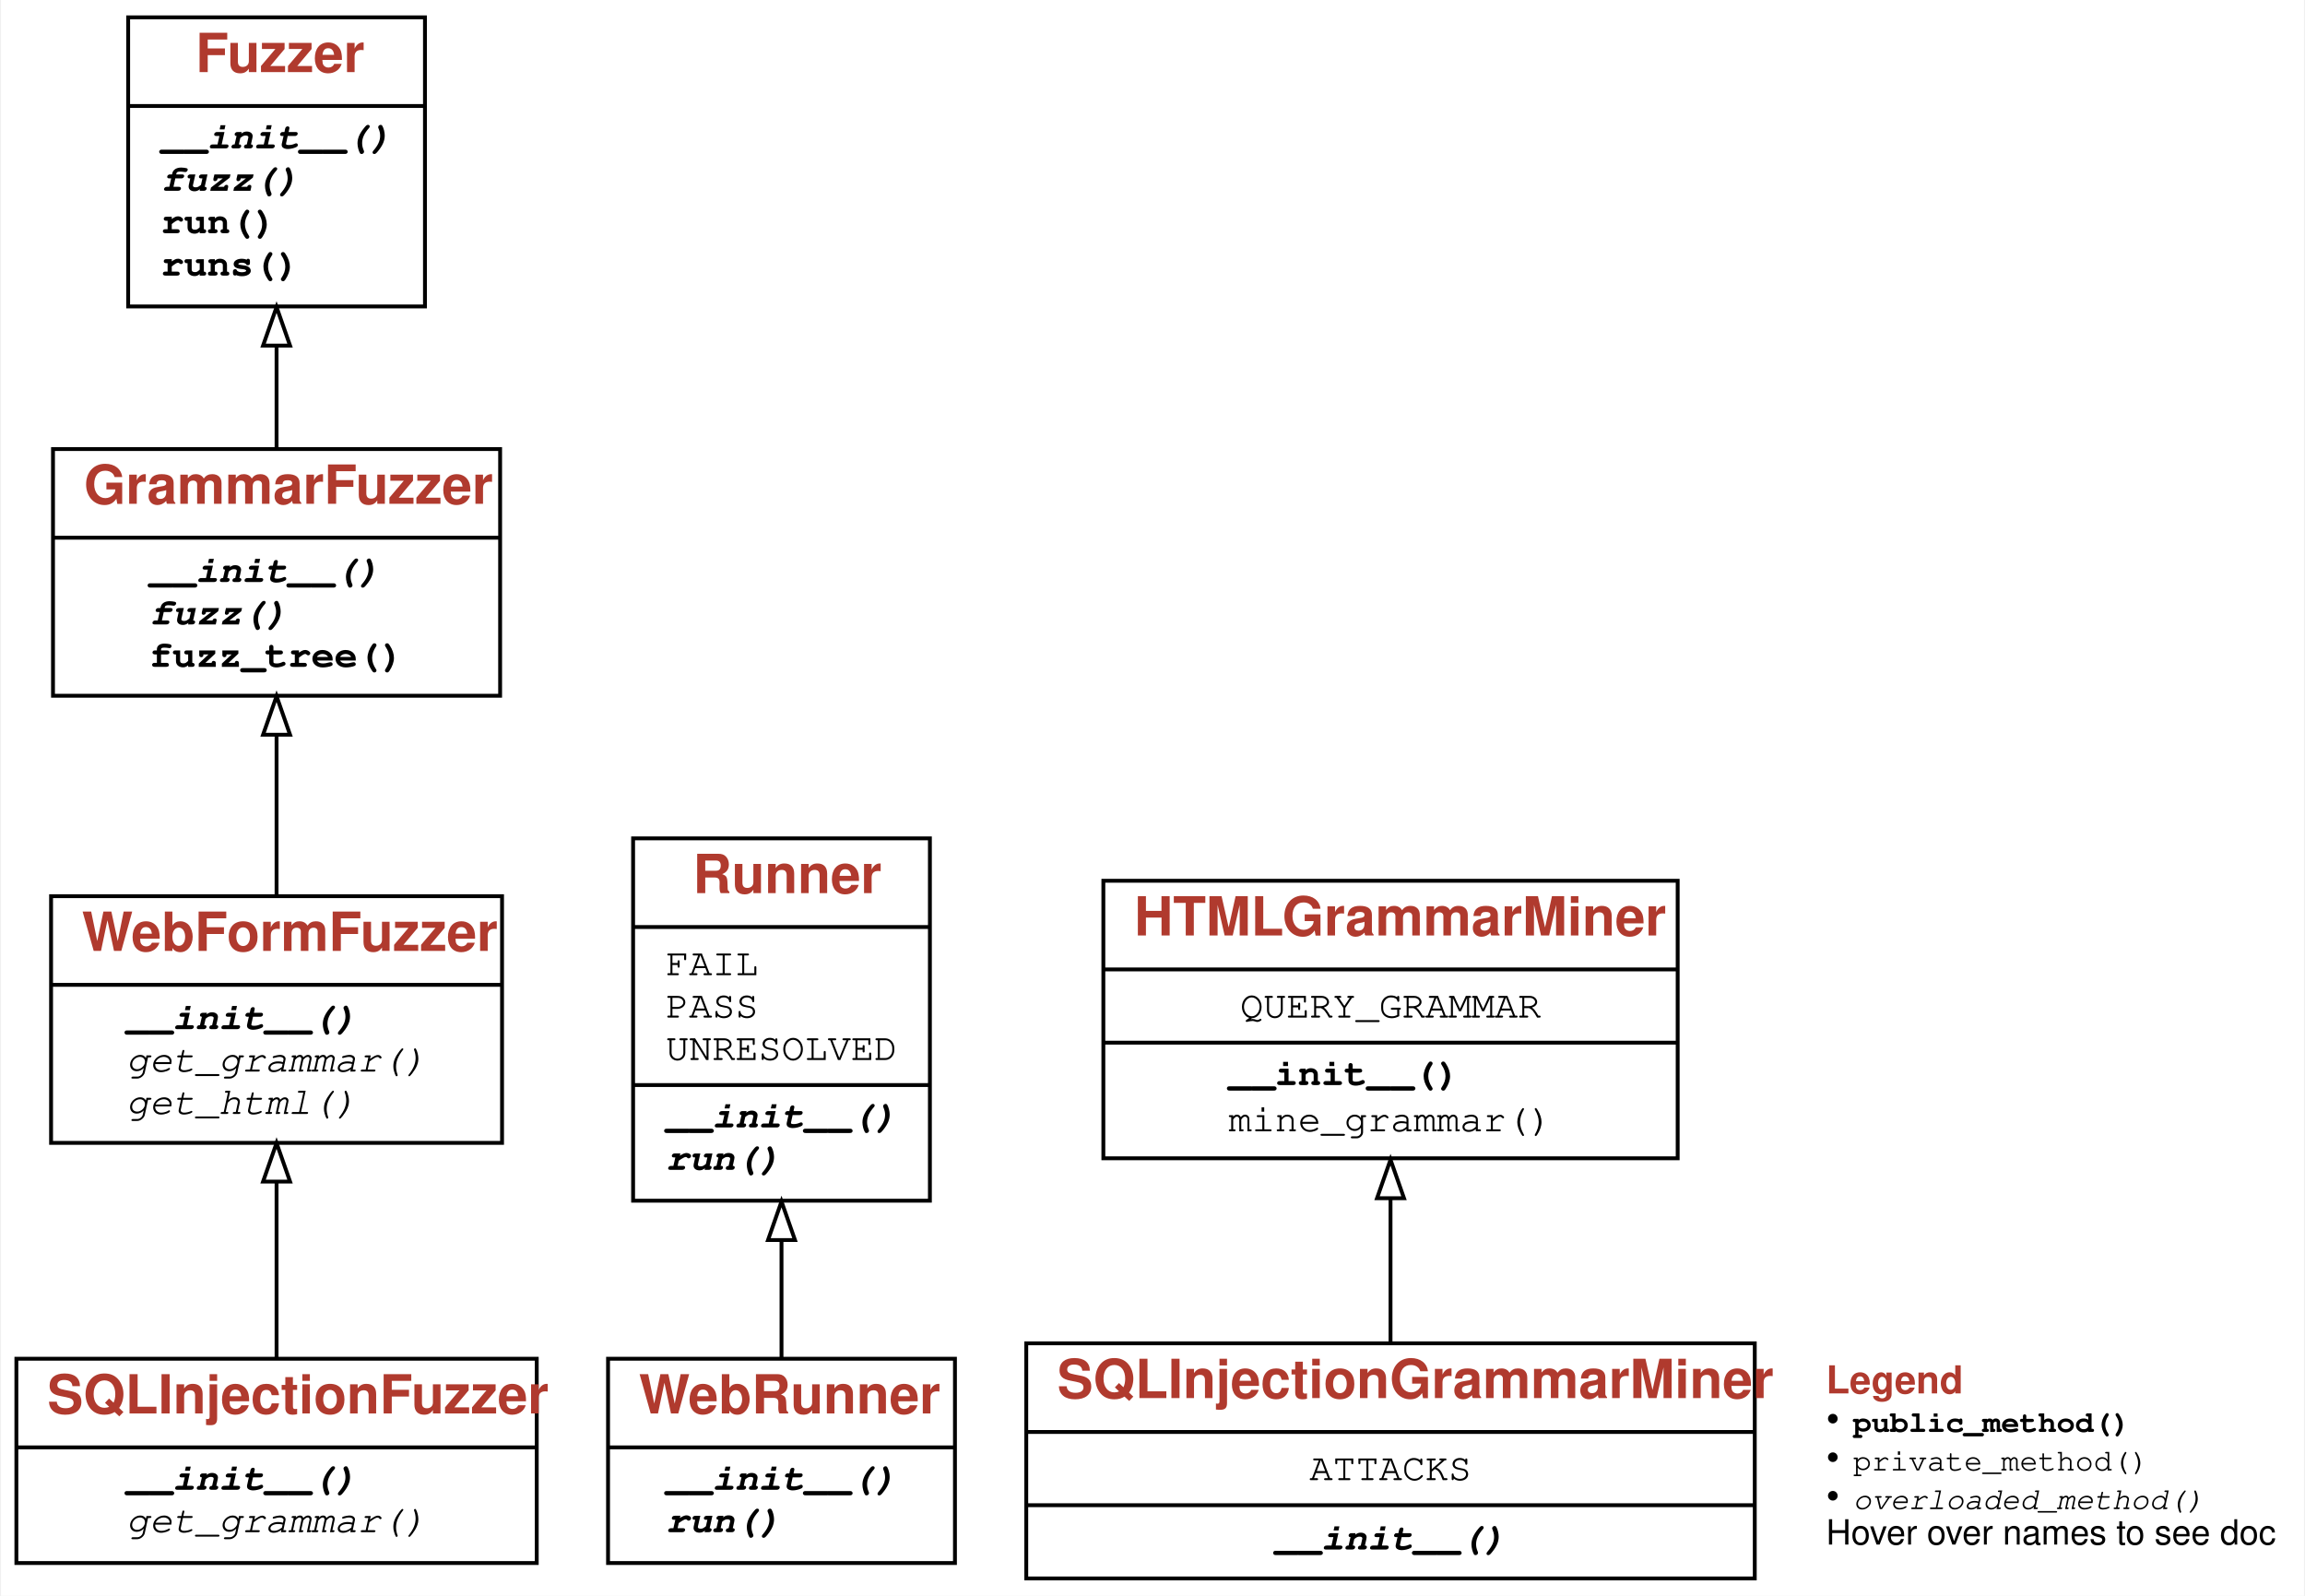
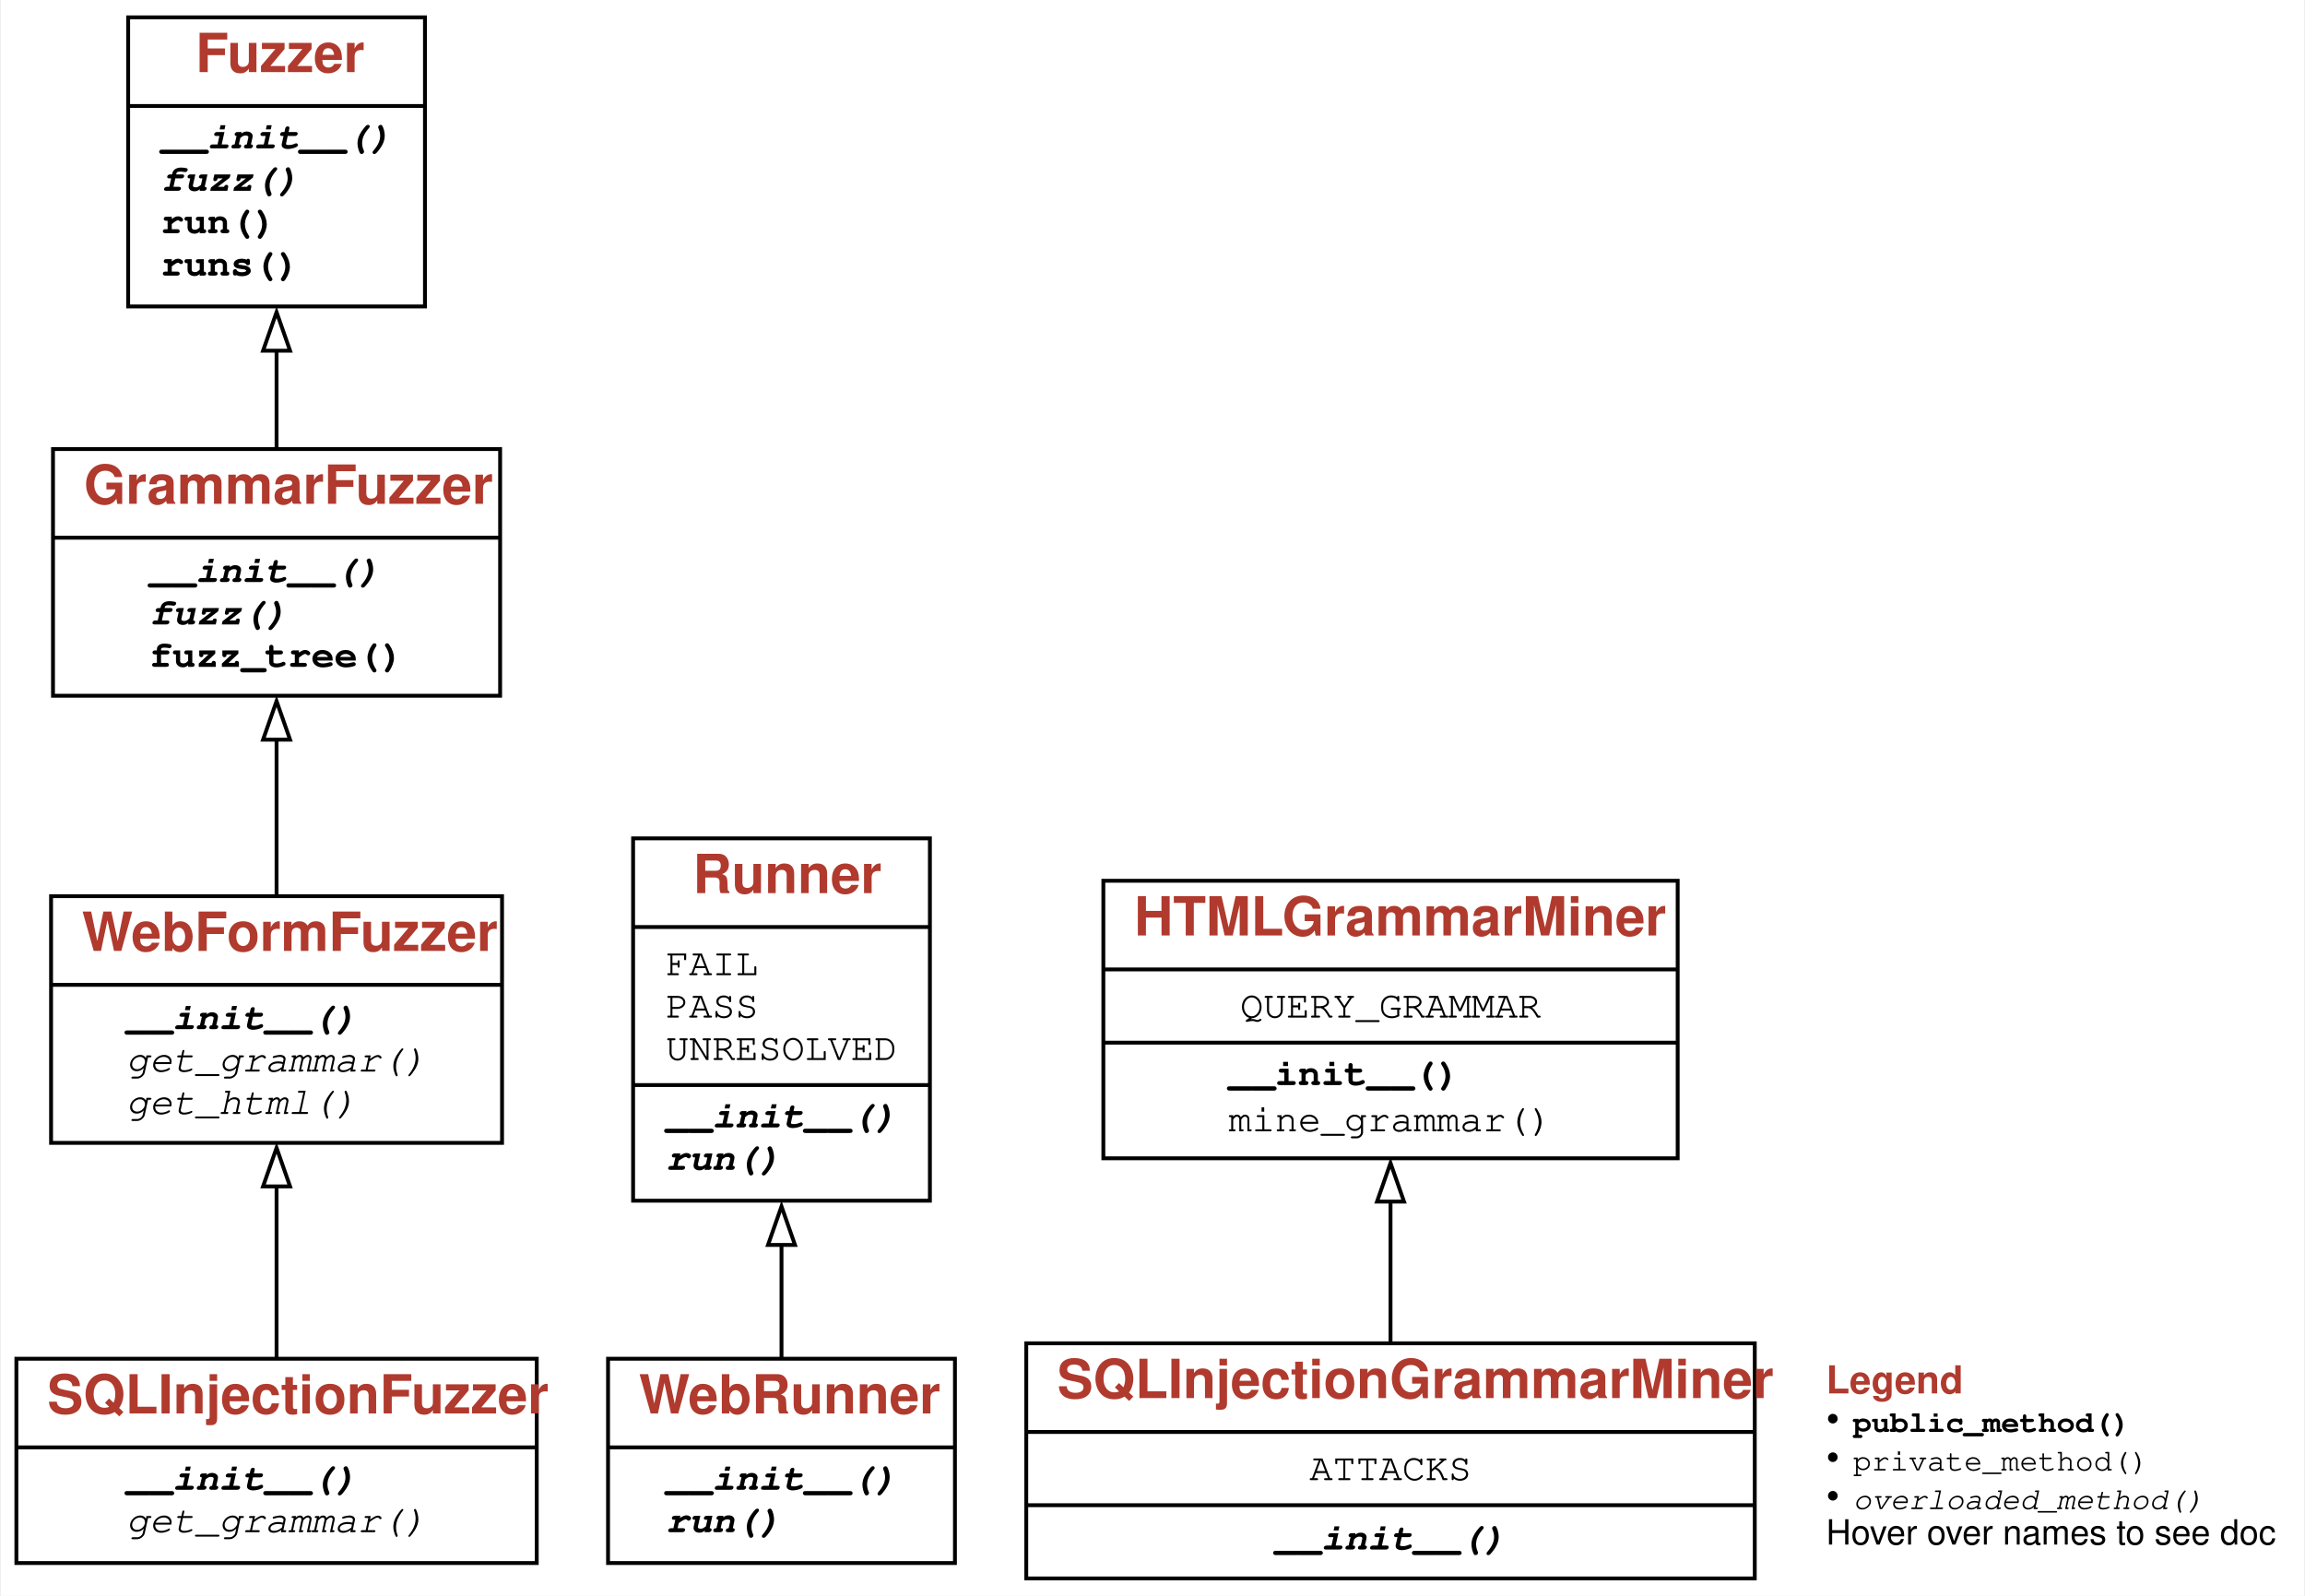
<svg xmlns="http://www.w3.org/2000/svg" xmlns:xlink="http://www.w3.org/1999/xlink" width="598pt" height="414pt" viewBox="0.00 0.00 597.50 414.00">
  <g id="graph0" class="graph" transform="scale(1 1) rotate(0) translate(4 410)">
    <g id="a_graph0">
      <a xlink:title="WebFormFuzzer class hierarchy">
-         <polygon fill="white" stroke="transparent" points="-4,4 -4,-410 593.5,-410 593.5,4 -4,4" />
+         <polygon fill="white" stroke="none" points="-4,4 -4,-410 593.5,-410 593.5,4 -4,4" />
      </a>
    </g>
    <g id="node1" class="node">
      <g id="a_node1">
        <a xlink:href="#" xlink:title="class WebFormFuzzer:&#10;A Fuzzer for Web forms">
          <polygon fill="none" stroke="black" points="9,-113.5 9,-177.5 126,-177.5 126,-113.5 9,-113.5" />
          <text text-anchor="start" x="17" y="-163.3" font-family="Patua One, Helvetica, sans-serif" font-weight="bold" font-size="14.00" fill="#b03a2e">WebFormFuzzer</text>
-           <polyline fill="none" stroke="black" points="9,-154.5 126,-154.5 " />
+           <polyline fill="none" stroke="black" points="9,-154.5 126,-154.5" />
          <g id="a_node1_0">
            <a xlink:href="#" xlink:title="WebFormFuzzer">
              <g id="a_node1_1">
                <a xlink:href="#" xlink:title="__init__(self, url: str, *, grammar_miner_class: Optional[type] = None, **grammar_fuzzer_options):&#10;Constructor.&#10;`url` - the URL of the Web form to fuzz.&#10;`grammar_miner_class` - the class of the grammar miner&#10;to use (default: `HTMLGrammarMiner`)&#10;Other keyword arguments are passed to the `GrammarFuzzer` constructor">
                  <text text-anchor="start" x="28.5" y="-143" font-family="'Fira Mono', 'Source Code Pro', 'Courier', monospace" font-weight="bold" font-style="italic" font-size="10.00">__init__()</text>
                </a>
              </g>
              <g id="a_node1_2">
                <a xlink:href="#" xlink:title="get_grammar(self, html_text: str):&#10;Obtain the grammar for the given HTML `html_text`.&#10;To be overloaded in subclasses.">
                  <text text-anchor="start" x="28.5" y="-132" font-family="'Fira Mono', 'Source Code Pro', 'Courier', monospace" font-style="italic" font-size="10.00">get_grammar()</text>
                </a>
              </g>
              <g id="a_node1_3">
                <a xlink:href="#" xlink:title="get_html(self, url: str):&#10;Retrieve the HTML text for the given URL `url`.&#10;To be overloaded in subclasses.">
                  <text text-anchor="start" x="28.5" y="-121" font-family="'Fira Mono', 'Source Code Pro', 'Courier', monospace" font-style="italic" font-size="10.00">get_html()</text>
                </a>
              </g>
            </a>
          </g>
        </a>
      </g>
    </g>
    <g id="node2" class="node">
      <g id="a_node2">
        <a xlink:href="GrammarFuzzer.ipynb" xlink:title="class GrammarFuzzer:&#10;Produce strings from grammars efficiently, using derivation trees.">
          <polygon fill="none" stroke="black" points="9.5,-229.5 9.5,-293.5 125.5,-293.5 125.5,-229.5 9.5,-229.5" />
          <text text-anchor="start" x="17.5" y="-279.3" font-family="Patua One, Helvetica, sans-serif" font-weight="bold" font-size="14.00" fill="#b03a2e">GrammarFuzzer</text>
-           <polyline fill="none" stroke="black" points="9.5,-270.5 125.5,-270.5 " />
+           <polyline fill="none" stroke="black" points="9.5,-270.5 125.5,-270.5" />
          <g id="a_node2_4">
            <a xlink:href="#" xlink:title="GrammarFuzzer">
              <g id="a_node2_5">
                <a xlink:href="GrammarFuzzer.ipynb" xlink:title="__init__(self, grammar: Dict[str, List[Expansion]], start_symbol: str = '&lt;start&gt;', min_nonterminals: int = 0, max_nonterminals: int = 10, disp: bool = False, log: Union[bool, int] = False) -&gt; None:&#10;Produce strings from `grammar`, starting with `start_symbol`.&#10;If `min_nonterminals` or `max_nonterminals` is given, use them as limits&#10;for the number of nonterminals produced.&#10;If `disp` is set, display the intermediate derivation trees.&#10;If `log` is set, show intermediate steps as text on standard output.">
                  <text text-anchor="start" x="34.5" y="-259" font-family="'Fira Mono', 'Source Code Pro', 'Courier', monospace" font-weight="bold" font-style="italic" font-size="10.00">__init__()</text>
                </a>
              </g>
              <g id="a_node2_6">
                <a xlink:href="GrammarFuzzer.ipynb" xlink:title="fuzz(self) -&gt; str:&#10;Produce a string from the grammar.">
                  <text text-anchor="start" x="34.5" y="-248" font-family="'Fira Mono', 'Source Code Pro', 'Courier', monospace" font-weight="bold" font-style="italic" font-size="10.00">fuzz()</text>
                </a>
              </g>
              <g id="a_node2_7">
                <a xlink:href="GrammarFuzzer.ipynb" xlink:title="fuzz_tree(self) -&gt; DerivationTree:&#10;Produce a derivation tree from the grammar.">
                  <text text-anchor="start" x="34.5" y="-237" font-family="'Fira Mono', 'Source Code Pro', 'Courier', monospace" font-weight="bold" font-size="10.00">fuzz_tree()</text>
                </a>
              </g>
            </a>
          </g>
        </a>
      </g>
    </g>
    <g id="edge1" class="edge">
-       <path fill="none" stroke="black" d="M67.5,-177.65C67.5,-190.47 67.5,-205.5 67.5,-219.21" />
-       <polygon fill="none" stroke="black" points="64,-219.39 67.5,-229.39 71,-219.39 64,-219.39" />
+       <path fill="none" stroke="black" d="M67.5,-177.35C67.5,-189.9 67.5,-204.6 67.5,-218.13" />
+       <polygon fill="none" stroke="black" points="64,-218.11 67.5,-228.11 71,-218.11 64,-218.11" />
    </g>
    <g id="node3" class="node">
      <g id="a_node3">
        <a xlink:href="Fuzzer.ipynb" xlink:title="class Fuzzer:&#10;Base class for fuzzers.">
          <polygon fill="none" stroke="black" points="29,-330.5 29,-405.5 106,-405.5 106,-330.5 29,-330.5" />
          <text text-anchor="start" x="46.5" y="-391.3" font-family="Patua One, Helvetica, sans-serif" font-weight="bold" font-size="14.00" fill="#b03a2e">Fuzzer</text>
-           <polyline fill="none" stroke="black" points="29,-382.5 106,-382.5 " />
+           <polyline fill="none" stroke="black" points="29,-382.5 106,-382.5" />
          <g id="a_node3_8">
            <a xlink:href="#" xlink:title="Fuzzer">
              <g id="a_node3_9">
                <a xlink:href="Fuzzer.ipynb" xlink:title="__init__(self) -&gt; None:&#10;Constructor">
                  <text text-anchor="start" x="37.5" y="-371.5" font-family="'Fira Mono', 'Source Code Pro', 'Courier', monospace" font-weight="bold" font-style="italic" font-size="10.00">__init__()</text>
                </a>
              </g>
              <g id="a_node3_10">
                <a xlink:href="Fuzzer.ipynb" xlink:title="fuzz(self) -&gt; str:&#10;Return fuzz input">
                  <text text-anchor="start" x="37.5" y="-360.5" font-family="'Fira Mono', 'Source Code Pro', 'Courier', monospace" font-weight="bold" font-style="italic" font-size="10.00">fuzz()</text>
                </a>
              </g>
              <g id="a_node3_11">
                <a xlink:href="Fuzzer.ipynb" xlink:title="run(self, runner: Fuzzer.Runner = &lt;Fuzzer.Runner object&gt;) -&gt; Tuple[subprocess.CompletedProcess, str]:&#10;Run `runner` with fuzz input">
                  <text text-anchor="start" x="37.5" y="-349.5" font-family="'Fira Mono', 'Source Code Pro', 'Courier', monospace" font-weight="bold" font-size="10.00">run()</text>
                </a>
              </g>
              <g id="a_node3_12">
                <a xlink:href="Fuzzer.ipynb" xlink:title="runs(self, runner: Fuzzer.Runner = &lt;Fuzzer.PrintRunner object&gt;, trials: int = 10) -&gt; List[Tuple[subprocess.CompletedProcess, str]]:&#10;Run `runner` with fuzz input, `trials` times">
                  <text text-anchor="start" x="37.5" y="-338.5" font-family="'Fira Mono', 'Source Code Pro', 'Courier', monospace" font-weight="bold" font-size="10.00">runs()</text>
                </a>
              </g>
            </a>
          </g>
        </a>
      </g>
    </g>
    <g id="edge2" class="edge">
-       <path fill="none" stroke="black" d="M67.5,-293.57C67.5,-301.96 67.5,-311.23 67.5,-320.28" />
-       <polygon fill="none" stroke="black" points="64,-320.34 67.5,-330.34 71,-320.34 64,-320.34" />
+       <path fill="none" stroke="black" d="M67.5,-293.29C67.5,-301.41 67.5,-310.37 67.5,-319.16" />
+       <polygon fill="none" stroke="black" points="64,-319.02 67.5,-329.02 71,-319.02 64,-319.02" />
    </g>
    <g id="node4" class="node">
      <g id="a_node4">
        <a xlink:href="#" xlink:title="class SQLInjectionFuzzer:&#10;Simple demonstrator of a SQL Injection Fuzzer">
          <polygon fill="none" stroke="black" points="0,-4.5 0,-57.5 135,-57.5 135,-4.5 0,-4.5" />
          <text text-anchor="start" x="8" y="-43.3" font-family="Patua One, Helvetica, sans-serif" font-weight="bold" font-size="14.00" fill="#b03a2e">SQLInjectionFuzzer</text>
-           <polyline fill="none" stroke="black" points="0,-34.5 135,-34.5 " />
+           <polyline fill="none" stroke="black" points="0,-34.5 135,-34.5" />
          <g id="a_node4_13">
            <a xlink:href="#" xlink:title="SQLInjectionFuzzer">
              <g id="a_node4_14">
                <a xlink:href="#" xlink:title="__init__(self, url: str, sql_payload: str = '', *, sql_injection_grammar_miner_class: Optional[type] = None, **kwargs):&#10;Constructor.&#10;`url` - the Web page (with a form) to retrieve&#10;`sql_payload` - the SQL command to execute&#10;`sql_injection_grammar_miner_class` - the miner to be used&#10;(default: SQLInjectionGrammarMiner)&#10;Other keyword arguments are passed to `WebFormFuzzer`.">
                  <text text-anchor="start" x="28.5" y="-23.5" font-family="'Fira Mono', 'Source Code Pro', 'Courier', monospace" font-weight="bold" font-style="italic" font-size="10.00">__init__()</text>
                </a>
              </g>
              <g id="a_node4_15">
                <a xlink:href="#" xlink:title="get_grammar(self, html_text):&#10;Obtain a grammar with SQL injection commands">
                  <text text-anchor="start" x="28.5" y="-12.5" font-family="'Fira Mono', 'Source Code Pro', 'Courier', monospace" font-style="italic" font-size="10.00">get_grammar()</text>
                </a>
              </g>
            </a>
          </g>
        </a>
      </g>
    </g>
    <g id="edge3" class="edge">
-       <path fill="none" stroke="black" d="M67.5,-57.53C67.5,-71.01 67.5,-87.89 67.5,-103.19" />
-       <polygon fill="none" stroke="black" points="64,-103.46 67.5,-113.46 71,-103.46 64,-103.46" />
+       <path fill="none" stroke="black" d="M67.5,-57.25C67.5,-70.57 67.5,-87.26 67.5,-102.47" />
+       <polygon fill="none" stroke="black" points="64,-102.21 67.5,-112.21 71,-102.21 64,-102.21" />
    </g>
    <g id="node5" class="node">
      <g id="a_node5">
        <a xlink:href="#" xlink:title="class WebRunner:&#10;Runner for a Web server">
          <polygon fill="none" stroke="black" points="153.5,-4.5 153.5,-57.5 243.5,-57.5 243.5,-4.5 153.5,-4.5" />
          <text text-anchor="start" x="161.5" y="-43.3" font-family="Patua One, Helvetica, sans-serif" font-weight="bold" font-size="14.00" fill="#b03a2e">WebRunner</text>
-           <polyline fill="none" stroke="black" points="153.5,-34.5 243.5,-34.5 " />
+           <polyline fill="none" stroke="black" points="153.5,-34.5 243.5,-34.5" />
          <g id="a_node5_16">
            <a xlink:href="#" xlink:title="WebRunner">
              <g id="a_node5_17">
                <a xlink:href="#" xlink:title="__init__(self, base_url: Optional[str] = None):&#10;Initialize">
                  <text text-anchor="start" x="168.5" y="-23.5" font-family="'Fira Mono', 'Source Code Pro', 'Courier', monospace" font-weight="bold" font-style="italic" font-size="10.00">__init__()</text>
                </a>
              </g>
              <g id="a_node5_18">
                <a xlink:href="#" xlink:title="run(self, url: str) -&gt; Tuple[str, str]:&#10;Run the runner with the given input">
                  <text text-anchor="start" x="168.5" y="-12.5" font-family="'Fira Mono', 'Source Code Pro', 'Courier', monospace" font-weight="bold" font-style="italic" font-size="10.00">run()</text>
                </a>
              </g>
            </a>
          </g>
        </a>
      </g>
    </g>
    <g id="node6" class="node">
      <g id="a_node6">
        <a xlink:href="Fuzzer.ipynb" xlink:title="class Runner:&#10;Base class for testing inputs.">
          <polygon fill="none" stroke="black" points="160,-98.5 160,-192.5 237,-192.5 237,-98.5 160,-98.5" />
          <text text-anchor="start" x="175.5" y="-178.3" font-family="Patua One, Helvetica, sans-serif" font-weight="bold" font-size="14.00" fill="#b03a2e">Runner</text>
-           <polyline fill="none" stroke="black" points="160,-169.5 237,-169.5 " />
+           <polyline fill="none" stroke="black" points="160,-169.5 237,-169.5" />
          <g id="a_node6_19">
            <a xlink:href="#" xlink:title="Runner">
              <g id="a_node6_20">
                <a xlink:href="Fuzzer.ipynb" xlink:title="FAIL = 'FAIL'">
                  <text text-anchor="start" x="168.5" y="-157" font-family="'Fira Mono', 'Source Code Pro', 'Courier', monospace" font-size="10.00">FAIL</text>
                </a>
              </g>
              <g id="a_node6_21">
                <a xlink:href="Fuzzer.ipynb" xlink:title="PASS = 'PASS'">
                  <text text-anchor="start" x="168.5" y="-146" font-family="'Fira Mono', 'Source Code Pro', 'Courier', monospace" font-size="10.00">PASS</text>
                </a>
              </g>
              <g id="a_node6_22">
                <a xlink:href="Fuzzer.ipynb" xlink:title="UNRESOLVED = 'UNRESOLVED'">
                  <text text-anchor="start" x="168.5" y="-135" font-family="'Fira Mono', 'Source Code Pro', 'Courier', monospace" font-size="10.00">UNRESOLVED</text>
                </a>
              </g>
            </a>
          </g>
-           <polyline fill="none" stroke="black" points="160,-128.5 237,-128.5 " />
+           <polyline fill="none" stroke="black" points="160,-128.5 237,-128.5" />
          <g id="a_node6_23">
            <a xlink:href="#" xlink:title="Runner">
              <g id="a_node6_24">
                <a xlink:href="Fuzzer.ipynb" xlink:title="__init__(self) -&gt; None:&#10;Initialize">
                  <text text-anchor="start" x="168.5" y="-117.5" font-family="'Fira Mono', 'Source Code Pro', 'Courier', monospace" font-weight="bold" font-style="italic" font-size="10.00">__init__()</text>
                </a>
              </g>
              <g id="a_node6_25">
                <a xlink:href="Fuzzer.ipynb" xlink:title="run(self, inp: str) -&gt; Any:&#10;Run the runner with the given input">
                  <text text-anchor="start" x="168.5" y="-106.5" font-family="'Fira Mono', 'Source Code Pro', 'Courier', monospace" font-weight="bold" font-style="italic" font-size="10.00">run()</text>
                </a>
              </g>
            </a>
          </g>
        </a>
      </g>
    </g>
    <g id="edge4" class="edge">
-       <path fill="none" stroke="black" d="M198.5,-57.53C198.5,-66.67 198.5,-77.36 198.5,-88.07" />
-       <polygon fill="none" stroke="black" points="195,-88.29 198.5,-98.29 202,-88.29 195,-88.29" />
+       <path fill="none" stroke="black" d="M198.5,-57.25C198.5,-66.19 198.5,-76.66 198.5,-87.17" />
+       <polygon fill="none" stroke="black" points="195,-87.02 198.5,-97.02 202,-87.02 195,-87.02" />
    </g>
    <g id="node7" class="node">
      <g id="a_node7">
        <a xlink:href="#" xlink:title="class HTMLGrammarMiner:&#10;Mine a grammar from a HTML form">
          <polygon fill="none" stroke="black" points="282,-109.5 282,-181.5 431,-181.5 431,-109.5 282,-109.5" />
          <text text-anchor="start" x="290" y="-167.3" font-family="Patua One, Helvetica, sans-serif" font-weight="bold" font-size="14.00" fill="#b03a2e">HTMLGrammarMiner</text>
-           <polyline fill="none" stroke="black" points="282,-158.5 431,-158.5 " />
+           <polyline fill="none" stroke="black" points="282,-158.5 431,-158.5" />
          <g id="a_node7_26">
            <a xlink:href="#" xlink:title="HTMLGrammarMiner">
              <g id="a_node7_27">
                <a xlink:href="#" xlink:title="QUERY_GRAMMAR = {'&lt;start&gt;': ['&lt;action&gt;?&lt;query&gt;'], '&lt;string&gt;': ['&lt;letter&gt;', '&lt;letter&gt;&lt;string&gt;'], '&lt;letter&gt;': ['&lt;plus&gt;', '&lt;percent&gt;', '&lt;other&gt;'], '&lt;plus&gt;': ['+'], '&lt;percent&gt;': ['%&lt;hexdigit-1&gt;&lt;hexdigit&gt;'], '&lt;hexdigit&gt;': ['0', '1', '2', '3', '4', '5', '6', '7', '8', '9', 'a', 'b', 'c', 'd', 'e', 'f'], '&lt;other&gt;': ['0', '1', '2', '3', '4', '5', 'a', 'b', 'c', 'd', 'e', '-', '_'], '&lt;text&gt;': ['&lt;string&gt;'], '&lt;number&gt;': ['&lt;digits&gt;'], '&lt;digits&gt;': ['&lt;digit&gt;', '&lt;digits&gt;&lt;digit&gt;'], '&lt;digit&gt;': ['0', '1', '2', '3', '4', '5', '6', '7', '8', '9'], '&lt;checkbox&gt;': ['&lt;_checkbox&gt;'], '&lt;_checkbox&gt;': ['on', 'off'], '&lt;email&gt;': ['&lt;_email&gt;'], '&lt;_email&gt;': ['&lt;string&gt;%40&lt;string&gt;'], '&lt;password&gt;': ['&lt;_password&gt;'], '&lt;_password&gt;': ['abcABC.123'], '&lt;hexdigit-1&gt;': ['3', '4', '5', '6', '7'], '&lt;submit&gt;': ['']}">
                  <text text-anchor="start" x="317.5" y="-146" font-family="'Fira Mono', 'Source Code Pro', 'Courier', monospace" font-size="10.00">QUERY_GRAMMAR</text>
                </a>
              </g>
            </a>
          </g>
-           <polyline fill="none" stroke="black" points="282,-139.5 431,-139.5 " />
+           <polyline fill="none" stroke="black" points="282,-139.5 431,-139.5" />
          <g id="a_node7_28">
            <a xlink:href="#" xlink:title="HTMLGrammarMiner">
              <g id="a_node7_29">
                <a xlink:href="#" xlink:title="__init__(self, html_text: str) -&gt; None:&#10;Constructor. `html_text` is the HTML string to parse.">
                  <text text-anchor="start" x="314.5" y="-128.5" font-family="'Fira Mono', 'Source Code Pro', 'Courier', monospace" font-weight="bold" font-size="10.00">__init__()</text>
                </a>
              </g>
              <g id="a_node7_30">
                <a xlink:href="#" xlink:title="mine_grammar(self) -&gt; Dict[str, List[Expansion]]:&#10;Extract a grammar from the given HTML text">
                  <text text-anchor="start" x="314.5" y="-116.5" font-family="'Fira Mono', 'Source Code Pro', 'Courier', monospace" font-size="10.00">mine_grammar()</text>
                </a>
              </g>
            </a>
          </g>
        </a>
      </g>
    </g>
    <g id="node8" class="node">
      <g id="a_node8">
        <a xlink:href="#" xlink:title="class SQLInjectionGrammarMiner:&#10;Demonstration of an automatic SQL Injection attack grammar miner">
          <polygon fill="none" stroke="black" points="262,-0.5 262,-61.5 451,-61.5 451,-0.5 262,-0.5" />
          <text text-anchor="start" x="270" y="-47.3" font-family="Patua One, Helvetica, sans-serif" font-weight="bold" font-size="14.00" fill="#b03a2e">SQLInjectionGrammarMiner</text>
-           <polyline fill="none" stroke="black" points="262,-38.5 451,-38.5 " />
+           <polyline fill="none" stroke="black" points="262,-38.5 451,-38.5" />
          <g id="a_node8_31">
            <a xlink:href="#" xlink:title="SQLInjectionGrammarMiner">
              <g id="a_node8_32">
                <a xlink:href="#" xlink:title="ATTACKS = [&quot;&lt;string&gt;' &lt;sql-values&gt;); &lt;sql-payload&gt;; &lt;sql-comment&gt;&quot;, &quot;&lt;string&gt;' &lt;sql-comment&gt;&quot;, &quot;' OR 1=1&lt;sql-comment&gt;'&quot;, '&lt;number&gt; OR 1=1']">
                  <text text-anchor="start" x="335.5" y="-26" font-family="'Fira Mono', 'Source Code Pro', 'Courier', monospace" font-size="10.00">ATTACKS</text>
                </a>
              </g>
            </a>
          </g>
-           <polyline fill="none" stroke="black" points="262,-19.5 451,-19.5 " />
+           <polyline fill="none" stroke="black" points="262,-19.5 451,-19.5" />
          <g id="a_node8_33">
            <a xlink:href="#" xlink:title="SQLInjectionGrammarMiner">
              <g id="a_node8_34">
                <a xlink:href="#" xlink:title="__init__(self, html_text: str, sql_payload: str):&#10;Constructor.&#10;`html_text` - the HTML form to be attacked&#10;`sql_payload` - the SQL command to be executed">
                  <text text-anchor="start" x="326.5" y="-8" font-family="'Fira Mono', 'Source Code Pro', 'Courier', monospace" font-weight="bold" font-style="italic" font-size="10.00">__init__()</text>
                </a>
              </g>
            </a>
          </g>
        </a>
      </g>
    </g>
    <g id="edge5" class="edge">
-       <path fill="none" stroke="black" d="M356.5,-61.56C356.5,-72.95 356.5,-86.25 356.5,-98.81" />
-       <polygon fill="none" stroke="black" points="353,-99.14 356.5,-109.14 360,-99.14 353,-99.14" />
+       <path fill="none" stroke="black" d="M356.5,-61.26C356.5,-72.63 356.5,-85.92 356.5,-98.5" />
+       <polygon fill="none" stroke="black" points="353,-98.27 356.5,-108.27 360,-98.27 353,-98.27" />
    </g>
    <g id="node9" class="node">
      <text text-anchor="start" x="469.5" y="-48.5" font-family="Patua One, Helvetica, sans-serif" font-weight="bold" font-size="10.00" fill="#b03a2e">Legend</text>
      <text text-anchor="start" x="469.5" y="-38.5" font-family="Patua One, Helvetica, sans-serif" font-size="10.00">• </text>
      <text text-anchor="start" x="476.5" y="-38.5" font-family="'Fira Mono', 'Source Code Pro', 'Courier', monospace" font-weight="bold" font-size="8.00">public_method()</text>
      <text text-anchor="start" x="469.5" y="-28.5" font-family="Patua One, Helvetica, sans-serif" font-size="10.00">• </text>
      <text text-anchor="start" x="476.5" y="-28.5" font-family="'Fira Mono', 'Source Code Pro', 'Courier', monospace" font-size="8.00">private_method()</text>
      <text text-anchor="start" x="469.5" y="-18.5" font-family="Patua One, Helvetica, sans-serif" font-size="10.00">• </text>
      <text text-anchor="start" x="476.5" y="-18.5" font-family="'Fira Mono', 'Source Code Pro', 'Courier', monospace" font-style="italic" font-size="8.00">overloaded_method()</text>
      <text text-anchor="start" x="469.5" y="-9.3" font-family="Helvetica,sans-Serif" font-size="9.00">Hover over names to see doc</text>
    </g>
  </g>
</svg>
